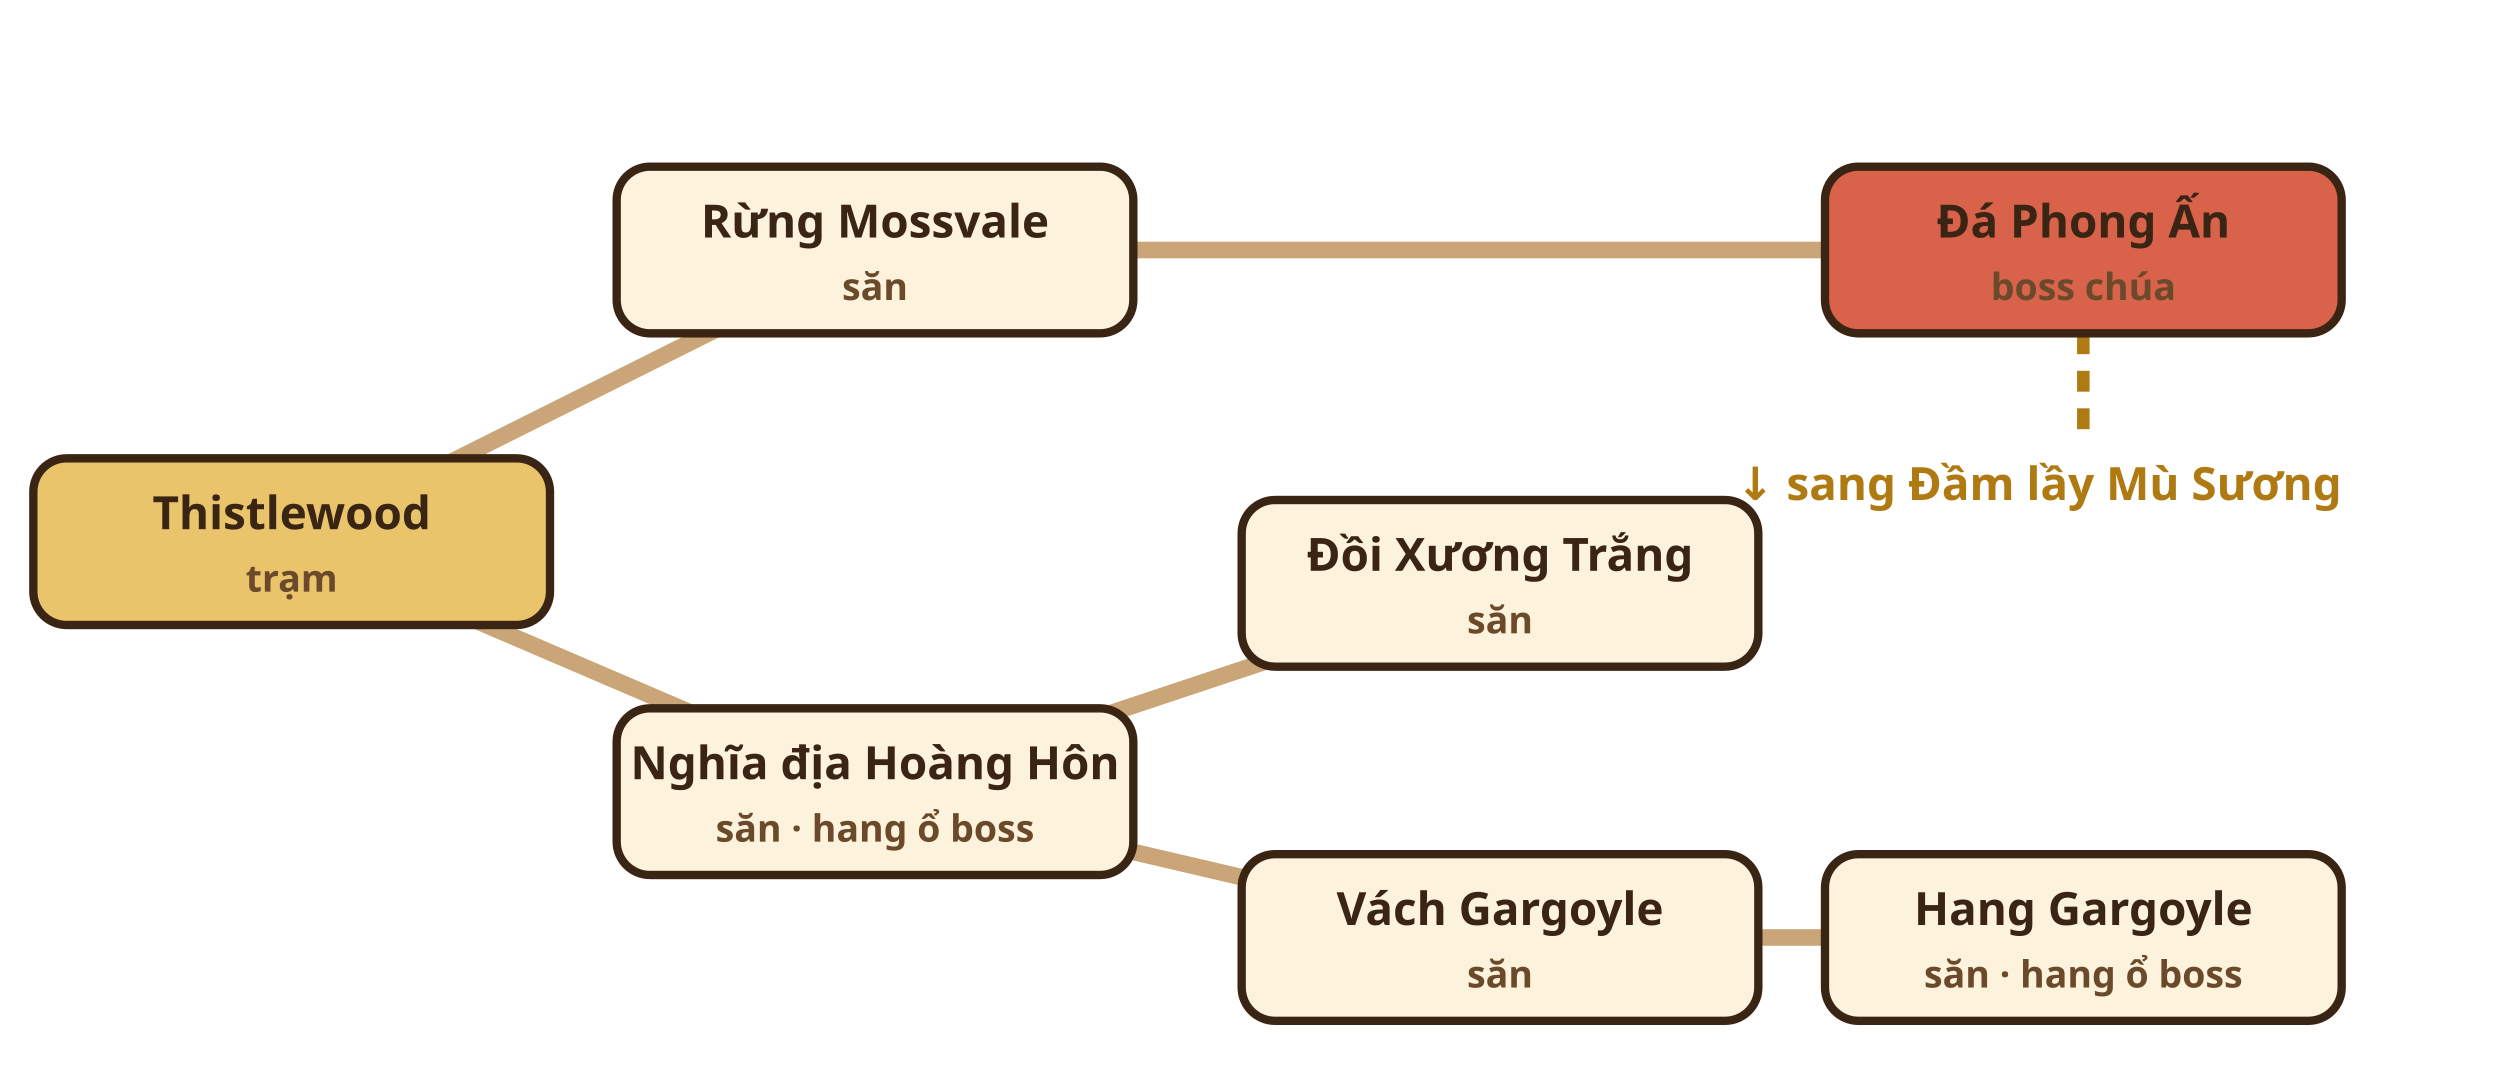
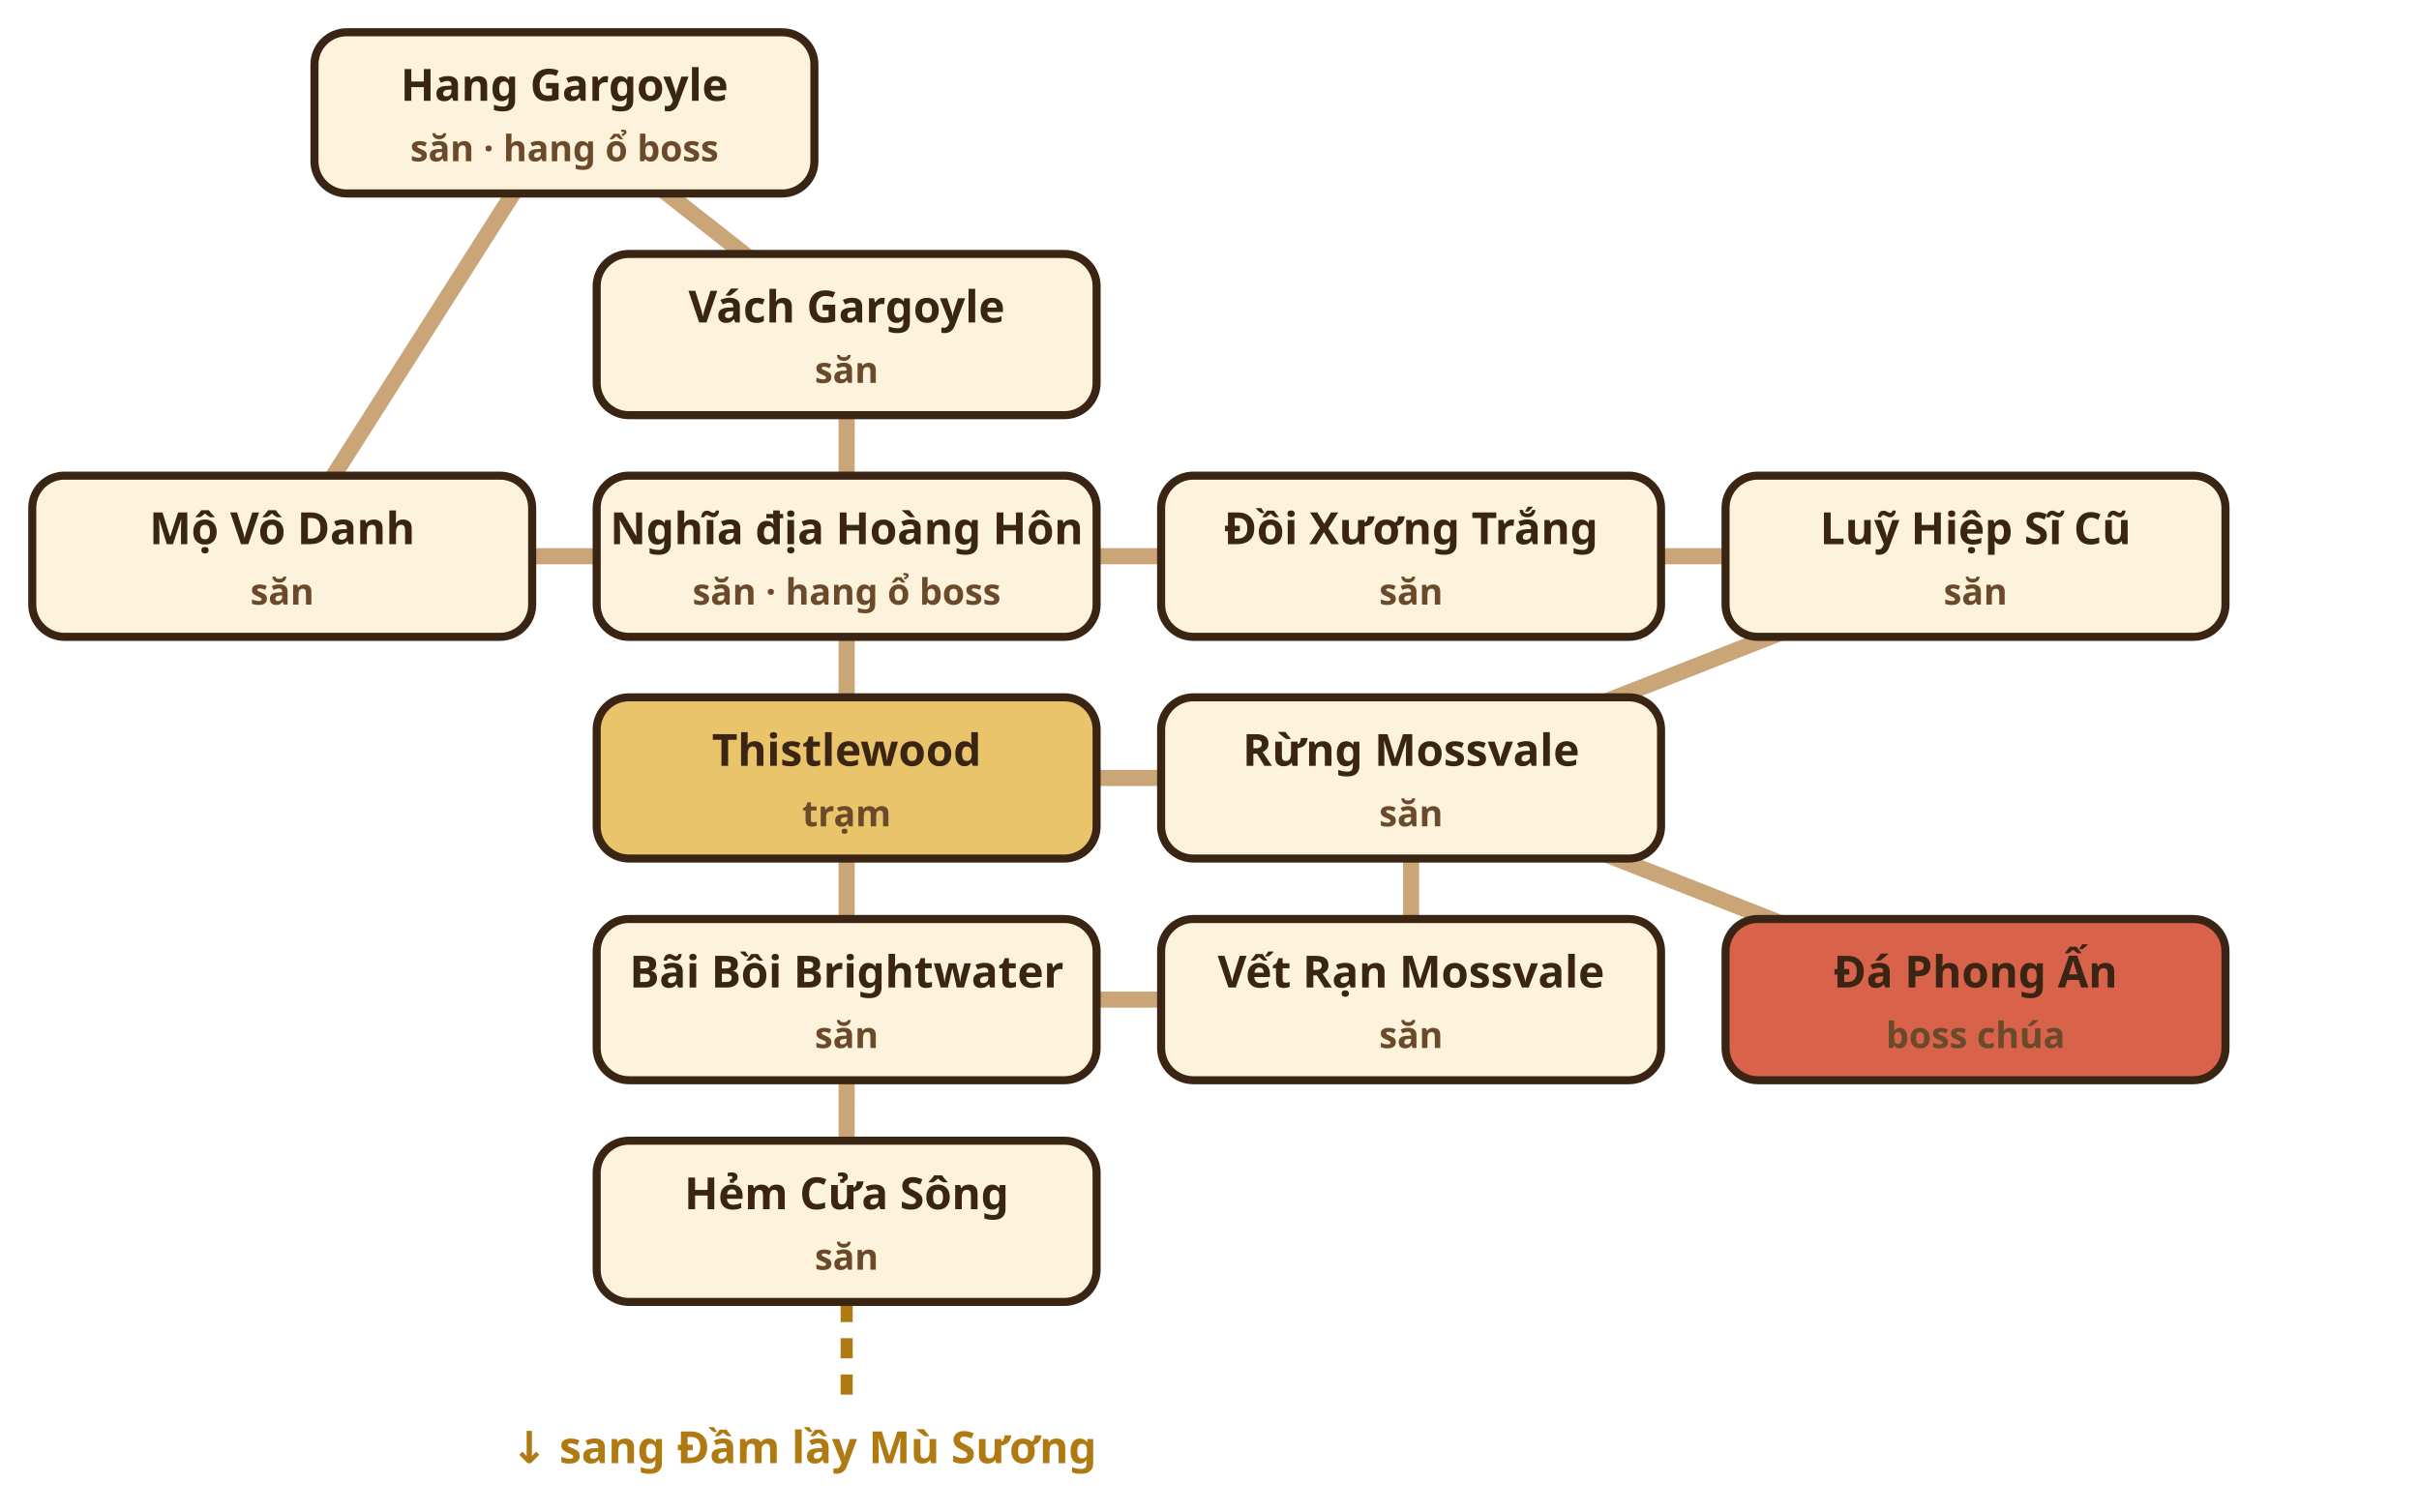
- <svg xmlns="http://www.w3.org/2000/svg" viewBox="0 0 600 260" role="img" aria-label="Sơ đồ vùng 1">
-   <line x1="70" y1="130" x2="210" y2="60" stroke="#c9a578" stroke-width="4" stroke-linecap="round" />
-   <line x1="210" y1="60" x2="500" y2="60" stroke="#c9a578" stroke-width="4" stroke-linecap="round" />
-   <line x1="70" y1="130" x2="210" y2="190" stroke="#c9a578" stroke-width="4" stroke-linecap="round" />
-   <line x1="210" y1="190" x2="360" y2="140" stroke="#c9a578" stroke-width="4" stroke-linecap="round" />
-   <line x1="210" y1="190" x2="360" y2="225" stroke="#c9a578" stroke-width="4" stroke-linecap="round" />
-   <line x1="360" y1="225" x2="500" y2="225" stroke="#c9a578" stroke-width="4" stroke-linecap="round" />
-   <line x1="500" y1="80" x2="500" y2="104" stroke="#b07a12" stroke-width="3" stroke-dasharray="5 4" />
-   <text x="562" y="120" font-size="11" font-weight="800" fill="#b07a12" text-anchor="end" font-family="Nunito, sans-serif">↓ sang Đầm lầy Mù Sương</text>
-   <rect x="8" y="110" width="124" height="40" rx="8" fill="#e9c46a" stroke="#3a2413" stroke-width="2" />
-   <text x="70" y="127" font-size="11" font-weight="800" fill="#3a2413" text-anchor="middle" font-family="Nunito, sans-serif">Thistlewood</text>
-   <text x="70" y="142" font-size="9" font-weight="700" fill="#6b4a2b" text-anchor="middle" font-family="Nunito, sans-serif">trạm</text>
-   <rect x="148" y="40" width="124" height="40" rx="8" fill="#fdf3dc" stroke="#3a2413" stroke-width="2" />
-   <text x="210" y="57" font-size="11" font-weight="800" fill="#3a2413" text-anchor="middle" font-family="Nunito, sans-serif">Rừng Mossvale</text>
-   <text x="210" y="72" font-size="9" font-weight="700" fill="#6b4a2b" text-anchor="middle" font-family="Nunito, sans-serif">săn</text>
-   <rect x="148" y="170" width="124" height="40" rx="8" fill="#fdf3dc" stroke="#3a2413" stroke-width="2" />
-   <text x="210" y="187" font-size="11" font-weight="800" fill="#3a2413" text-anchor="middle" font-family="Nunito, sans-serif">Nghĩa địa Hoàng Hôn</text>
-   <text x="210" y="202" font-size="9" font-weight="700" fill="#6b4a2b" text-anchor="middle" font-family="Nunito, sans-serif">săn · hang ổ boss</text>
-   <rect x="298" y="120" width="124" height="40" rx="8" fill="#fdf3dc" stroke="#3a2413" stroke-width="2" />
-   <text x="360" y="137" font-size="11" font-weight="800" fill="#3a2413" text-anchor="middle" font-family="Nunito, sans-serif">Đồi Xương Trắng</text>
-   <text x="360" y="152" font-size="9" font-weight="700" fill="#6b4a2b" text-anchor="middle" font-family="Nunito, sans-serif">săn</text>
-   <rect x="298" y="205" width="124" height="40" rx="8" fill="#fdf3dc" stroke="#3a2413" stroke-width="2" />
-   <text x="360" y="222" font-size="11" font-weight="800" fill="#3a2413" text-anchor="middle" font-family="Nunito, sans-serif">Vách Gargoyle</text>
-   <text x="360" y="237" font-size="9" font-weight="700" fill="#6b4a2b" text-anchor="middle" font-family="Nunito, sans-serif">săn</text>
-   <rect x="438" y="205" width="124" height="40" rx="8" fill="#fdf3dc" stroke="#3a2413" stroke-width="2" />
-   <text x="500" y="222" font-size="11" font-weight="800" fill="#3a2413" text-anchor="middle" font-family="Nunito, sans-serif">Hang Gargoyle</text>
-   <text x="500" y="237" font-size="9" font-weight="700" fill="#6b4a2b" text-anchor="middle" font-family="Nunito, sans-serif">săn · hang ổ boss</text>
-   <rect x="438" y="40" width="124" height="40" rx="8" fill="#d9624b" stroke="#3a2413" stroke-width="2" />
-   <text x="500" y="57" font-size="11" font-weight="800" fill="#3a2413" text-anchor="middle" font-family="Nunito, sans-serif">Đá Phong Ấn</text>
-   <text x="500" y="72" font-size="9" font-weight="700" fill="#6b4a2b" text-anchor="middle" font-family="Nunito, sans-serif">boss chúa</text>
+ <svg xmlns="http://www.w3.org/2000/svg" viewBox="0 0 600 375" role="img" aria-label="Sơ đồ vùng 1">
+   <line x1="210" y1="193" x2="210" y2="138" stroke="#c9a578" stroke-width="4" stroke-linecap="round" />
+   <line x1="210" y1="193" x2="350" y2="193" stroke="#c9a578" stroke-width="4" stroke-linecap="round" />
+   <line x1="350" y1="193" x2="490" y2="248" stroke="#c9a578" stroke-width="4" stroke-linecap="round" />
+   <line x1="210" y1="138" x2="210" y2="83" stroke="#c9a578" stroke-width="4" stroke-linecap="round" />
+   <line x1="210" y1="138" x2="350" y2="138" stroke="#c9a578" stroke-width="4" stroke-linecap="round" />
+   <line x1="210" y1="193" x2="210" y2="248" stroke="#c9a578" stroke-width="4" stroke-linecap="round" />
+   <line x1="210" y1="248" x2="350" y2="248" stroke="#c9a578" stroke-width="4" stroke-linecap="round" />
+   <line x1="350" y1="193" x2="350" y2="248" stroke="#c9a578" stroke-width="4" stroke-linecap="round" />
+   <line x1="210" y1="248" x2="210" y2="303" stroke="#c9a578" stroke-width="4" stroke-linecap="round" />
+   <line x1="210" y1="138" x2="70" y2="138" stroke="#c9a578" stroke-width="4" stroke-linecap="round" />
+   <line x1="350" y1="138" x2="490" y2="138" stroke="#c9a578" stroke-width="4" stroke-linecap="round" />
+   <line x1="210" y1="83" x2="140" y2="28" stroke="#c9a578" stroke-width="4" stroke-linecap="round" />
+   <line x1="140" y1="28" x2="70" y2="138" stroke="#c9a578" stroke-width="4" stroke-linecap="round" />
+   <line x1="350" y1="193" x2="490" y2="138" stroke="#c9a578" stroke-width="4" stroke-linecap="round" />
+   <line x1="210" y1="323" x2="210" y2="347" stroke="#b07a12" stroke-width="3" stroke-dasharray="5 4" />
+   <text x="272" y="363" font-size="11" font-weight="800" fill="#b07a12" text-anchor="end" font-family="Nunito, sans-serif">↓ sang Đầm lầy Mù Sương</text>
+   <rect x="148" y="173" width="124" height="40" rx="8" fill="#e9c46a" stroke="#3a2413" stroke-width="2" />
+   <text x="210" y="190" font-size="11" font-weight="800" fill="#3a2413" text-anchor="middle" font-family="Nunito, sans-serif">Thistlewood</text>
+   <text x="210" y="205" font-size="9" font-weight="700" fill="#6b4a2b" text-anchor="middle" font-family="Nunito, sans-serif">trạm</text>
+   <rect x="288" y="173" width="124" height="40" rx="8" fill="#fdf3dc" stroke="#3a2413" stroke-width="2" />
+   <text x="350" y="190" font-size="11" font-weight="800" fill="#3a2413" text-anchor="middle" font-family="Nunito, sans-serif">Rừng Mossvale</text>
+   <text x="350" y="205" font-size="9" font-weight="700" fill="#6b4a2b" text-anchor="middle" font-family="Nunito, sans-serif">săn</text>
+   <rect x="148" y="118" width="124" height="40" rx="8" fill="#fdf3dc" stroke="#3a2413" stroke-width="2" />
+   <text x="210" y="135" font-size="11" font-weight="800" fill="#3a2413" text-anchor="middle" font-family="Nunito, sans-serif">Nghĩa địa Hoàng Hôn</text>
+   <text x="210" y="150" font-size="9" font-weight="700" fill="#6b4a2b" text-anchor="middle" font-family="Nunito, sans-serif">săn · hang ổ boss</text>
+   <rect x="288" y="118" width="124" height="40" rx="8" fill="#fdf3dc" stroke="#3a2413" stroke-width="2" />
+   <text x="350" y="135" font-size="11" font-weight="800" fill="#3a2413" text-anchor="middle" font-family="Nunito, sans-serif">Đồi Xương Trắng</text>
+   <text x="350" y="150" font-size="9" font-weight="700" fill="#6b4a2b" text-anchor="middle" font-family="Nunito, sans-serif">săn</text>
+   <rect x="148" y="63" width="124" height="40" rx="8" fill="#fdf3dc" stroke="#3a2413" stroke-width="2" />
+   <text x="210" y="80" font-size="11" font-weight="800" fill="#3a2413" text-anchor="middle" font-family="Nunito, sans-serif">Vách Gargoyle</text>
+   <text x="210" y="95" font-size="9" font-weight="700" fill="#6b4a2b" text-anchor="middle" font-family="Nunito, sans-serif">săn</text>
+   <rect x="78" y="8" width="124" height="40" rx="8" fill="#fdf3dc" stroke="#3a2413" stroke-width="2" />
+   <text x="140" y="25" font-size="11" font-weight="800" fill="#3a2413" text-anchor="middle" font-family="Nunito, sans-serif">Hang Gargoyle</text>
+   <text x="140" y="40" font-size="9" font-weight="700" fill="#6b4a2b" text-anchor="middle" font-family="Nunito, sans-serif">săn · hang ổ boss</text>
+   <rect x="428" y="228" width="124" height="40" rx="8" fill="#d9624b" stroke="#3a2413" stroke-width="2" />
+   <text x="490" y="245" font-size="11" font-weight="800" fill="#3a2413" text-anchor="middle" font-family="Nunito, sans-serif">Đá Phong Ấn</text>
+   <text x="490" y="260" font-size="9" font-weight="700" fill="#6b4a2b" text-anchor="middle" font-family="Nunito, sans-serif">boss chúa</text>
+   <rect x="148" y="228" width="124" height="40" rx="8" fill="#fdf3dc" stroke="#3a2413" stroke-width="2" />
+   <text x="210" y="245" font-size="11" font-weight="800" fill="#3a2413" text-anchor="middle" font-family="Nunito, sans-serif">Bãi Bồi Brightwater</text>
+   <text x="210" y="260" font-size="9" font-weight="700" fill="#6b4a2b" text-anchor="middle" font-family="Nunito, sans-serif">săn</text>
+   <rect x="288" y="228" width="124" height="40" rx="8" fill="#fdf3dc" stroke="#3a2413" stroke-width="2" />
+   <text x="350" y="245" font-size="11" font-weight="800" fill="#3a2413" text-anchor="middle" font-family="Nunito, sans-serif">Vết Rạn Mossvale</text>
+   <text x="350" y="260" font-size="9" font-weight="700" fill="#6b4a2b" text-anchor="middle" font-family="Nunito, sans-serif">săn</text>
+   <rect x="8" y="118" width="124" height="40" rx="8" fill="#fdf3dc" stroke="#3a2413" stroke-width="2" />
+   <text x="70" y="135" font-size="11" font-weight="800" fill="#3a2413" text-anchor="middle" font-family="Nunito, sans-serif">Mộ Vô Danh</text>
+   <text x="70" y="150" font-size="9" font-weight="700" fill="#6b4a2b" text-anchor="middle" font-family="Nunito, sans-serif">săn</text>
+   <rect x="428" y="118" width="124" height="40" rx="8" fill="#fdf3dc" stroke="#3a2413" stroke-width="2" />
+   <text x="490" y="135" font-size="11" font-weight="800" fill="#3a2413" text-anchor="middle" font-family="Nunito, sans-serif">Luỹ Hiệp Sĩ Cũ</text>
+   <text x="490" y="150" font-size="9" font-weight="700" fill="#6b4a2b" text-anchor="middle" font-family="Nunito, sans-serif">săn</text>
+   <rect x="148" y="283" width="124" height="40" rx="8" fill="#fdf3dc" stroke="#3a2413" stroke-width="2" />
+   <text x="210" y="300" font-size="11" font-weight="800" fill="#3a2413" text-anchor="middle" font-family="Nunito, sans-serif">Hẻm Cửa Sông</text>
+   <text x="210" y="315" font-size="9" font-weight="700" fill="#6b4a2b" text-anchor="middle" font-family="Nunito, sans-serif">săn</text>
</svg>
